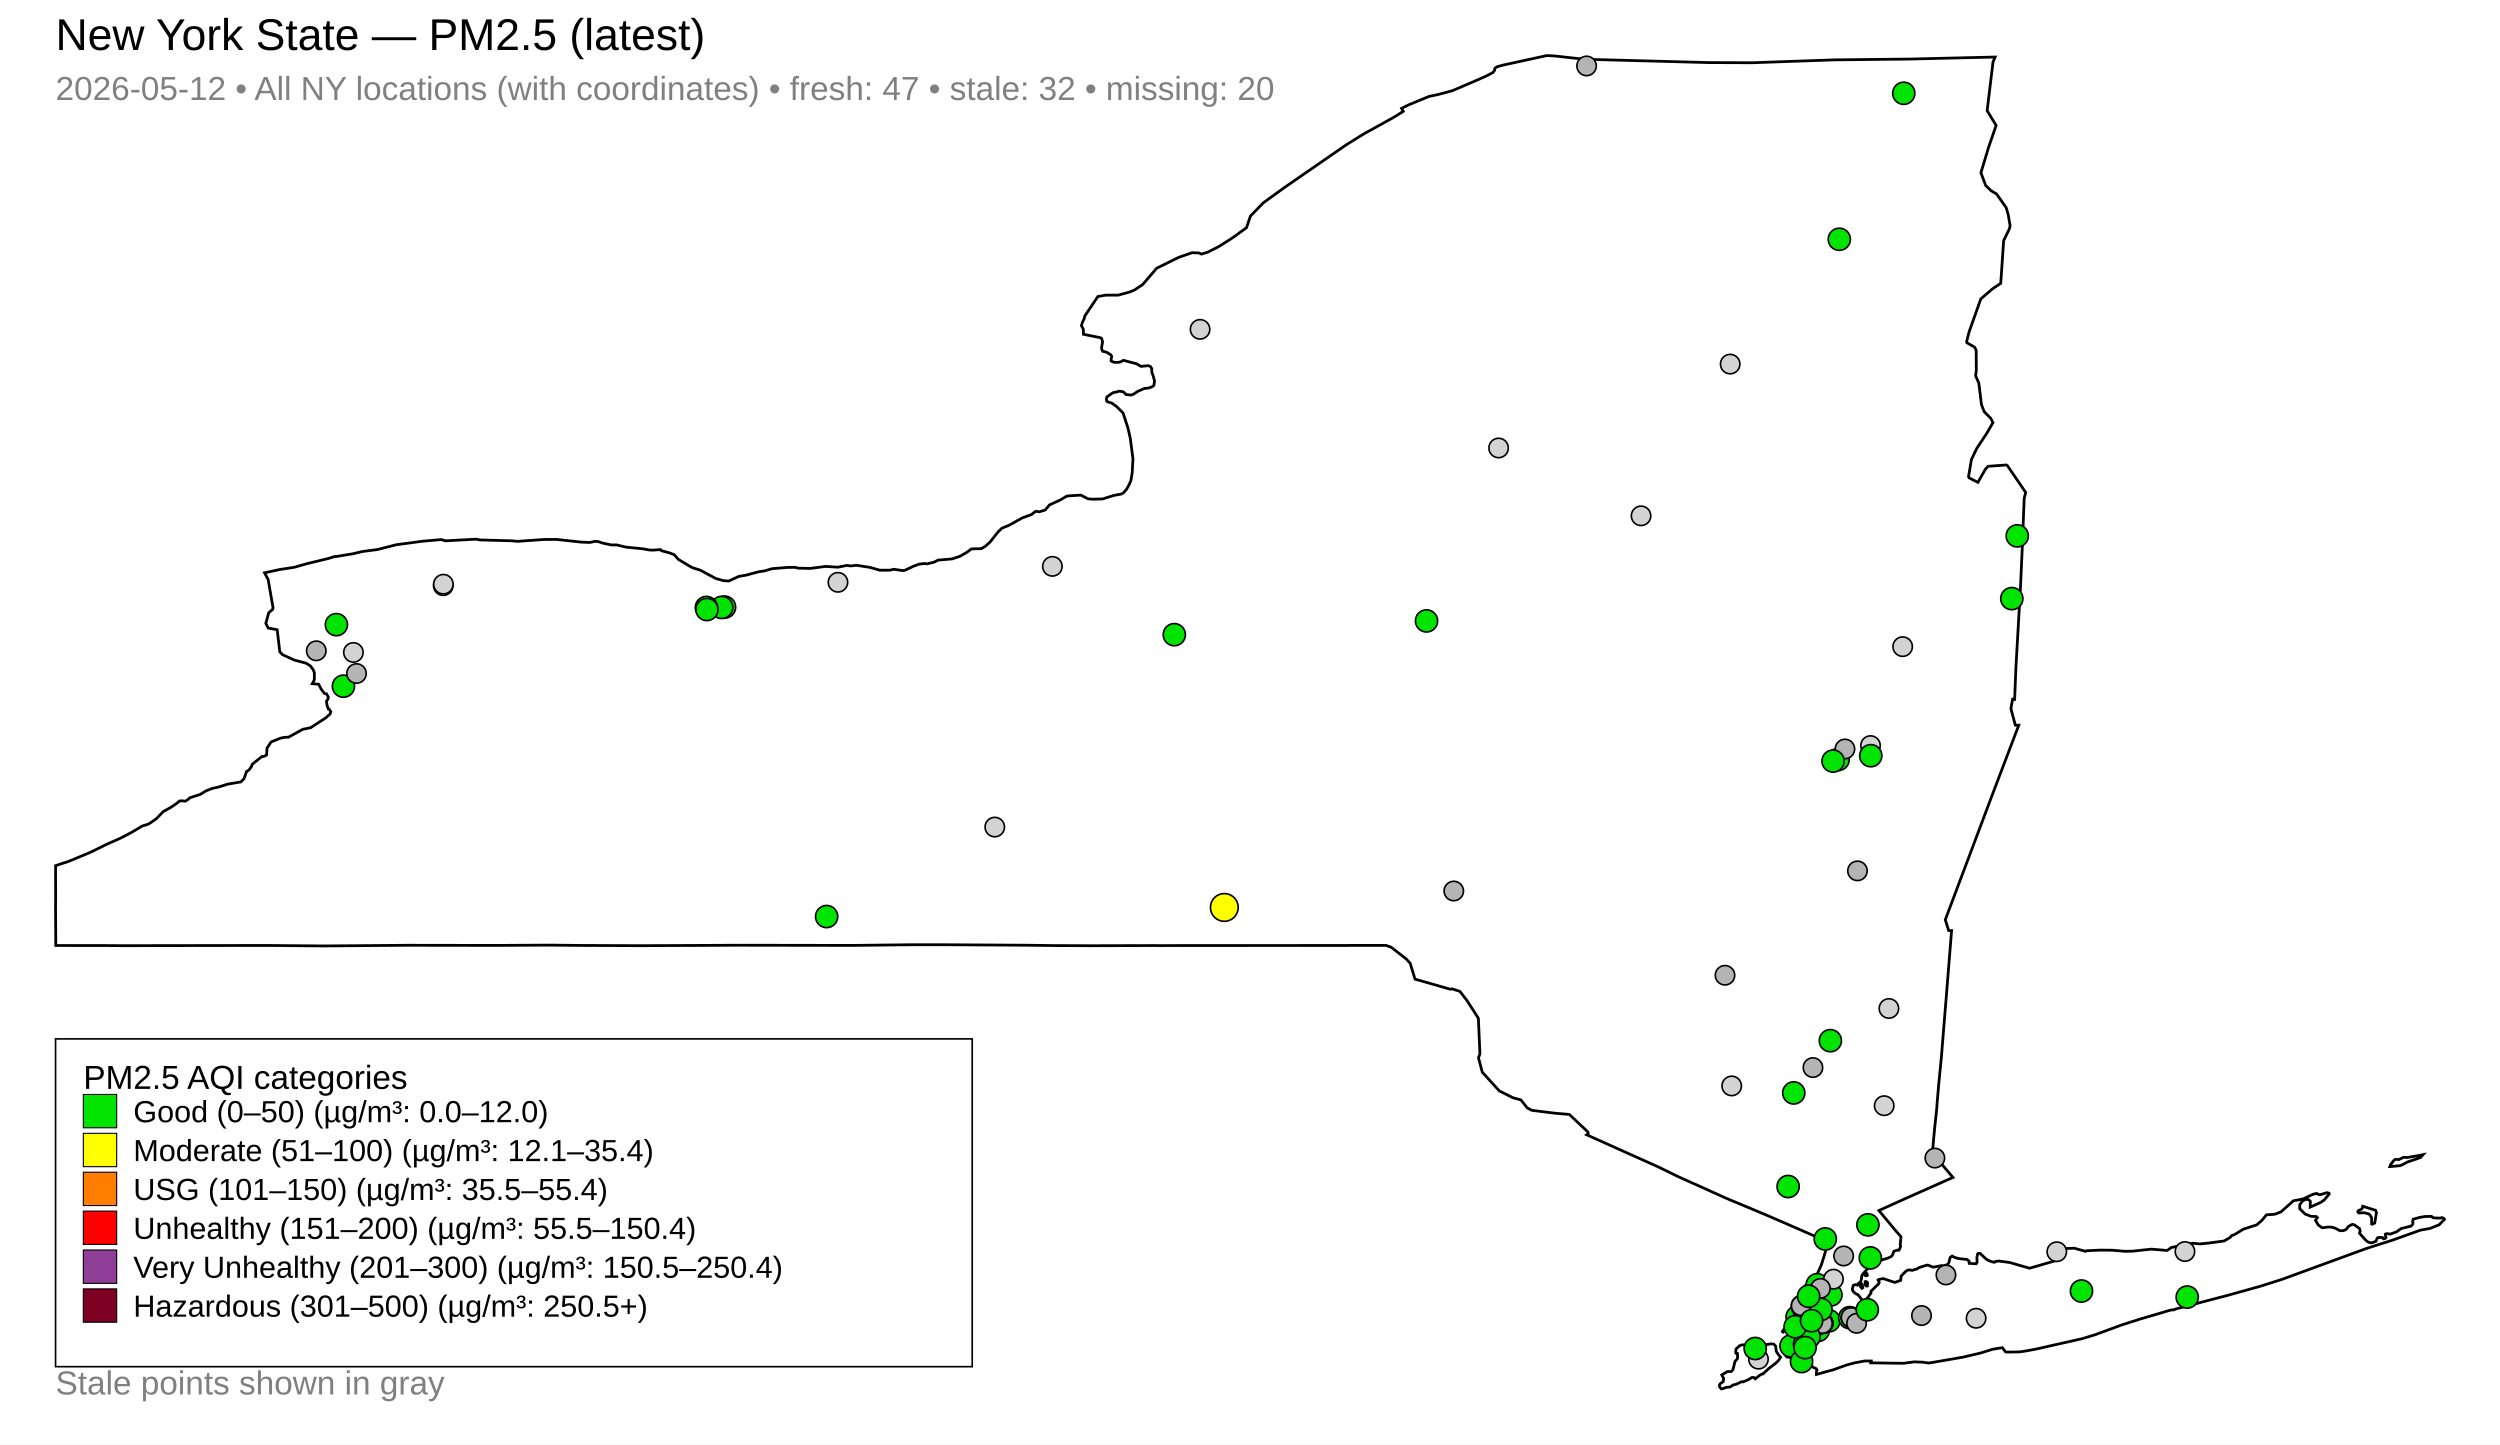
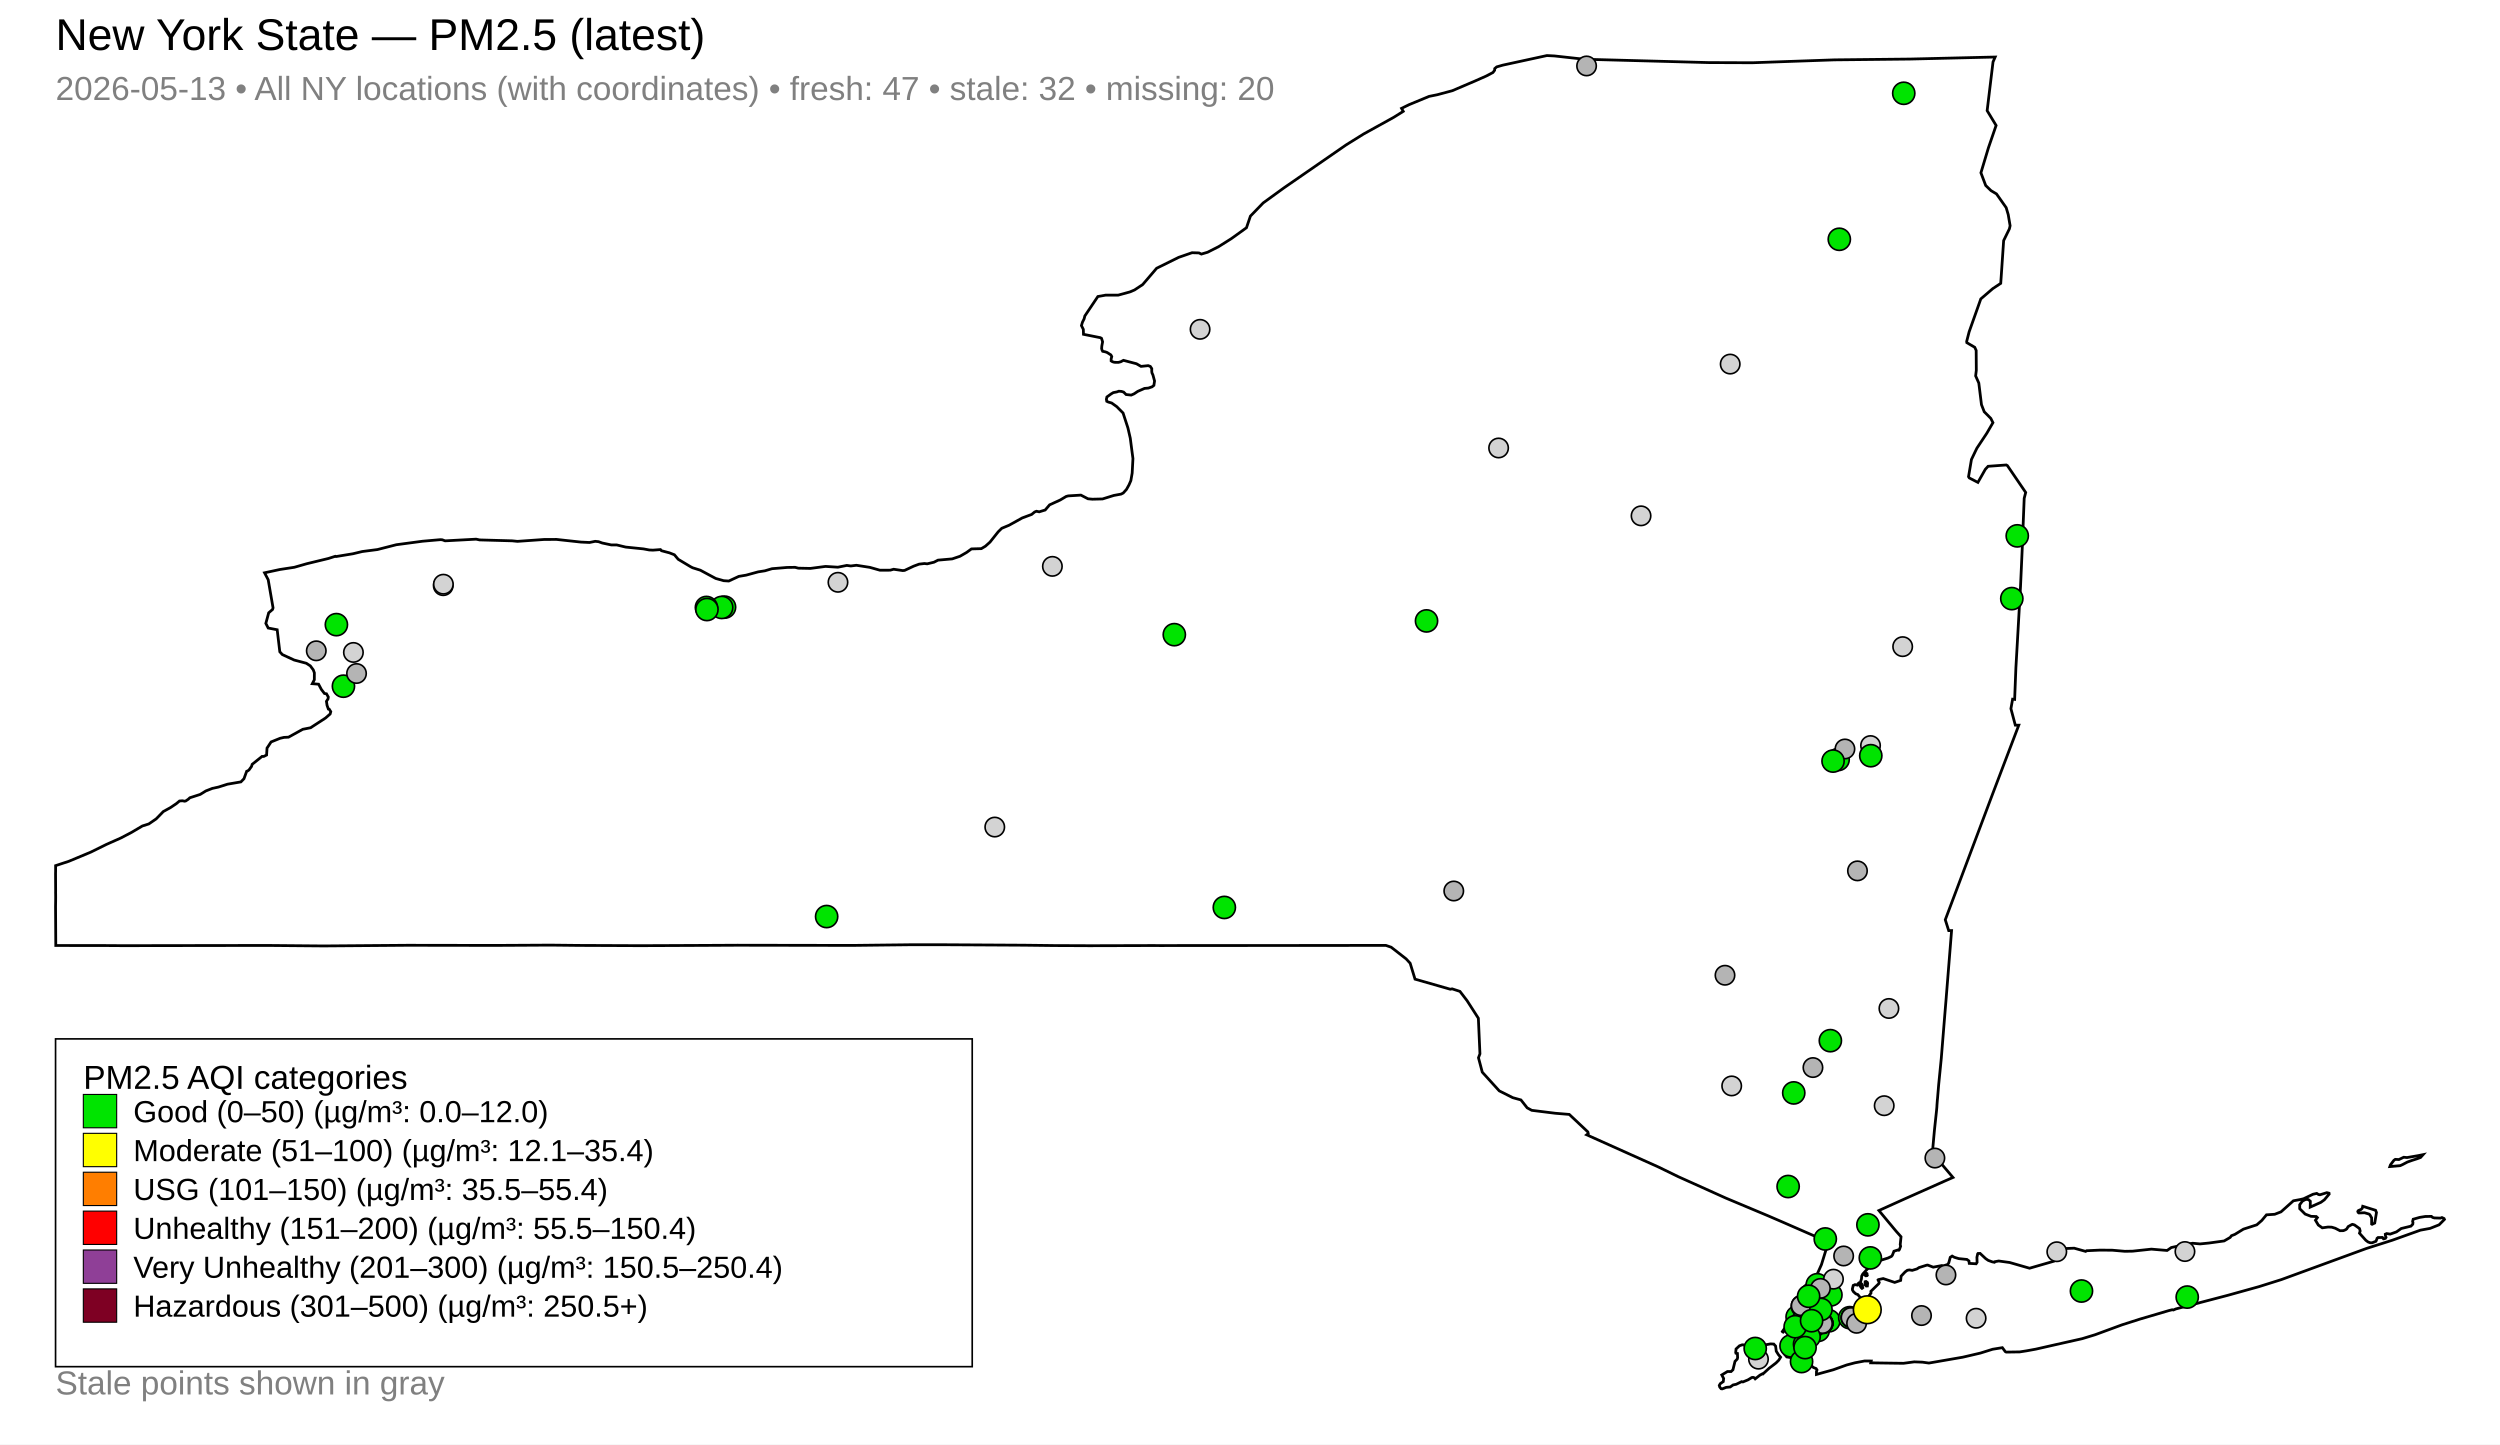
<svg xmlns="http://www.w3.org/2000/svg" width="900" height="520">
  <rect x="0" y="0" width="900" height="520" fill="white" />
  <text x="20" y="18" font-family="Arial, sans-serif" font-size="16">New York State — PM2.5 (latest)</text>
-   <text x="20" y="36" font-family="Arial, sans-serif" font-size="12" fill="gray">2026-05-12 • All NY locations (with coordinates) • fresh: 47 • stale: 32 • missing: 20</text>
+   <text x="20" y="36" font-family="Arial, sans-serif" font-size="12" fill="gray">2026-05-13 • All NY locations (with coordinates) • fresh: 47 • stale: 32 • missing: 20</text>
  <path d="M671.45,461.41 L671.76,461.32 L672.22,461.64 L672.35,461.97 L672.25,462.95 L671.86,462.98 L671.49,462.62 L671.42,461.90 L671.45,461.41 Z" fill="none" stroke="black" stroke-width="1" />
  <path d="M642.36,478.33 L642.45,478.27 L642.52,478.30 L642.67,478.45 L642.08,479.44 L641.97,479.57 L641.76,479.50 L641.65,479.36 L641.70,479.29 L642.36,478.33 Z" fill="none" stroke="black" stroke-width="1" />
  <path d="M631.09,495.85 L630.63,495.92 L629.30,496.74 L627.44,497.50 L626.99,497.39 L625.05,498.34 L623.91,498.58 L622.89,499.31 L621.43,499.45 L619.97,500.00 L619.59,499.94 L619.11,499.34 L618.94,498.75 L619.31,498.11 L620.38,497.37 L620.51,496.26 L619.84,494.98 L621.89,493.74 L623.20,493.75 L623.86,493.12 L624.60,490.10 L625.39,489.28 L625.54,488.77 L625.47,487.25 L624.94,487.17 L624.85,486.89 L624.98,485.63 L626.20,484.49 L627.20,484.13 L627.86,484.18 L628.29,484.48 L630.16,484.84 L633.73,484.48 L637.39,483.80 L638.55,483.86 L639.22,484.59 L639.45,486.43 L640.24,487.69 L641.02,488.58 L640.36,489.66 L639.38,490.65 L636.92,492.53 L634.68,494.60 L634.55,494.53 L633.57,495.05 L631.87,496.39 L631.55,496.00 L631.09,495.85 Z" fill="none" stroke="black" stroke-width="1" />
  <path d="M849.98,435.40 L850.40,435.00 L850.58,434.26 L855.20,435.70 L855.53,436.51 L854.90,440.30 L853.95,440.75 L853.79,440.66 L853.79,438.43 L853.14,437.30 L852.79,437.05 L851.24,436.59 L849.21,436.67 L848.92,436.46 L848.81,436.10 L849.05,435.78 L849.98,435.40 Z" fill="none" stroke="black" stroke-width="1" />
  <path d="M870.50,416.04 L872.32,415.67 L871.40,416.69 L870.20,417.14 L868.43,417.71 L866.65,418.34 L864.93,419.25 L864.09,419.63 L860.35,419.96 L860.56,419.36 L861.16,418.55 L861.81,417.71 L862.30,417.37 L863.61,417.44 L865.33,416.61 L866.53,416.72 L869.49,416.21 L870.50,416.04 Z" fill="none" stroke="black" stroke-width="1" />
  <path d="M672.13,458.56 L672.14,458.66 L672.14,458.72 L672.14,458.86 L672.23,459.11 L672.15,459.22 L671.72,459.30 L671.25,459.00 L671.26,458.78 L671.52,458.74 L671.57,458.43 L671.76,458.34 L672.01,458.42 L672.12,458.50 L672.13,458.56 Z" fill="none" stroke="black" stroke-width="1" />
  <path d="M711.67,111.62 L708.89,119.45 L708.00,122.91 L708.06,123.36 L710.90,125.02 L711.42,126.16 L711.47,133.32 L711.23,135.33 L712.37,137.90 L713.33,145.68 L714.32,148.22 L714.32,148.23 L716.69,150.62 L717.46,152.16 L716.34,154.09 L715.25,155.97 L711.69,161.33 L711.12,162.50 L709.72,165.42 L708.67,171.61 L708.95,172.06 L712.04,173.67 L714.72,168.95 L715.71,167.87 L722.27,167.39 L722.67,167.63 L728.86,176.71 L729.25,177.28 L728.71,179.40 L728.10,194.68 L728.09,194.76 L728.08,195.48 L728.05,196.41 L727.86,200.66 L727.39,211.06 L726.27,230.83 L725.74,240.07 L725.73,240.19 L725.72,240.42 L725.27,251.78 L724.54,251.70 L723.93,255.12 L725.51,261.06 L726.76,261.07 L722.18,273.10 L717.23,286.12 L710.91,302.93 L700.30,331.12 L701.53,335.01 L702.57,335.01 L700.65,358.95 L700.65,359.00 L700.08,365.91 L699.29,375.69 L698.86,381.02 L697.92,390.50 L697.50,395.54 L697.49,395.62 L697.48,395.72 L697.46,395.84 L697.46,395.89 L697.45,395.95 L697.30,397.94 L697.29,398.09 L697.29,398.14 L697.28,398.37 L697.27,398.55 L697.17,399.64 L697.11,400.19 L697.09,400.40 L696.44,406.47 L696.33,407.58 L695.65,415.11 L703.07,423.89 L700.16,425.16 L699.60,425.41 L688.75,430.24 L686.82,431.10 L686.00,431.46 L676.41,435.79 L680.06,440.19 L680.83,441.10 L681.61,442.05 L682.65,443.29 L684.29,445.13 L684.37,445.24 L684.08,448.06 L684.22,448.65 L683.79,449.84 L683.56,450.08 L683.30,449.97 L681.82,450.44 L681.25,451.90 L680.91,452.31 L679.66,452.90 L677.07,453.70 L675.98,454.45 L673.26,455.77 L670.59,458.65 L670.35,459.12 L670.21,459.39 L670.13,460.39 L669.78,461.51 L669.86,461.98 L670.22,462.23 L670.50,462.70 L670.50,462.99 L670.49,463.23 L670.60,463.60 L670.45,463.73 L670.31,463.82 L670.15,463.69 L669.84,463.26 L669.53,462.78 L669.70,462.27 L669.40,461.80 L669.23,461.82 L668.86,462.18 L668.61,462.63 L667.80,462.47 L667.16,462.76 L666.86,464.00 L666.90,464.43 L667.26,465.03 L668.07,465.76 L668.85,466.07 L670.08,467.63 L670.58,468.27 L671.16,468.23 L671.99,467.65 L672.01,467.64 L673.56,465.50 L673.52,464.88 L676.36,462.11 L676.53,461.69 L676.10,460.78 L676.22,460.66 L677.95,460.28 L682.09,461.67 L682.62,461.49 L684.24,460.94 L684.40,459.42 L685.84,457.89 L686.64,457.30 L687.38,457.17 L688.40,457.33 L690.11,456.81 L690.84,456.33 L693.58,455.47 L693.99,455.43 L695.96,456.18 L699.09,455.59 L699.56,455.74 L701.20,455.18 L701.51,454.68 L701.56,454.61 L702.09,452.64 L702.78,452.18 L702.84,452.21 L703.35,452.51 L703.54,452.61 L703.97,452.75 L705.14,453.10 L705.48,453.14 L705.92,453.18 L707.17,453.31 L707.99,453.39 L708.08,453.40 L708.82,453.94 L708.84,454.11 L708.93,454.82 L711.41,454.96 L711.75,454.44 L711.69,452.62 L711.97,451.37 L712.09,451.24 L712.84,451.23 L714.85,453.11 L715.77,453.74 L717.21,454.27 L717.99,454.42 L718.14,454.21 L719.54,453.96 L723.48,454.50 L723.48,454.50 L730.64,456.56 L739.37,454.04 L739.67,453.38 L739.84,451.18 L740.27,450.08 L743.57,449.47 L746.71,449.35 L750.83,450.50 L751.18,450.26 L756.02,450.04 L760.46,450.08 L764.95,450.47 L767.74,450.42 L774.50,449.69 L780.15,450.17 L781.68,449.11 L786.64,448.02 L789.37,447.57 L792.02,447.81 L795.24,447.49 L800.69,446.74 L802.85,445.48 L803.34,444.85 L804.55,444.38 L807.63,442.49 L812.44,440.94 L814.24,439.37 L815.93,437.34 L818.90,437.14 L821.17,436.26 L825.62,432.29 L828.10,431.83 L829.29,431.55 L832.69,429.93 L834.03,429.63 L834.66,430.02 L835.20,430.12 L837.67,429.36 L838.45,429.55 L838.50,429.87 L836.78,431.92 L835.52,432.84 L831.68,434.56 L831.72,432.46 L831.03,431.85 L830.34,431.77 L829.75,431.92 L828.83,432.45 L827.89,433.71 L827.90,435.13 L829.85,437.07 L831.97,437.88 L833.86,437.95 L834.26,438.34 L833.56,439.28 L834.59,441.01 L836.02,442.02 L838.12,441.73 L839.41,441.78 L840.70,442.17 L842.40,443.06 L843.63,443.03 L844.42,442.70 L844.83,442.40 L845.34,441.58 L846.64,440.84 L846.91,440.77 L847.62,440.98 L849.42,442.27 L849.66,443.16 L849.41,443.95 L851.70,446.51 L852.50,447.11 L853.25,447.39 L853.98,447.40 L855.33,446.86 L855.66,446.12 L855.74,445.80 L856.07,445.52 L857.67,445.48 L858.06,445.98 L858.15,445.97 L858.36,445.93 L858.75,445.80 L858.97,445.46 L858.75,444.81 L858.71,444.31 L859.20,444.09 L860.47,444.28 L862.73,443.48 L864.44,442.27 L867.94,441.41 L868.59,440.72 L868.67,440.13 L868.54,439.69 L868.75,438.92 L871.08,438.26 L873.13,437.93 L875.32,437.90 L875.73,438.27 L876.37,438.45 L878.55,438.52 L879.10,438.32 L879.86,438.67 L880.00,438.99 L878.08,440.93 L874.83,442.22 L871.35,442.86 L861.17,446.50 L851.91,449.45 L821.30,460.65 L813.23,463.19 L801.98,466.32 L783.30,471.22 L782.44,471.59 L781.99,471.51 L780.80,471.81 L770.46,474.85 L763.93,476.94 L754.22,480.51 L749.60,481.92 L739.78,484.13 L732.91,485.69 L729.57,486.30 L727.07,486.69 L726.81,486.69 L722.25,486.76 L721.89,486.57 L720.85,485.16 L717.35,485.73 L712.94,487.11 L709.48,487.92 L706.59,488.59 L694.41,490.70 L692.08,490.38 L689.13,490.27 L685.24,490.79 L679.31,490.71 L673.48,490.62 L673.53,490.41 L673.63,489.97 L671.28,489.95 L668.40,490.49 L667.81,490.60 L664.81,491.39 L659.97,493.12 L653.92,494.79 L653.93,493.72 L654.12,493.19 L653.80,492.69 L653.48,492.56 L652.83,492.29 L652.23,491.79 L651.22,491.87 L647.74,492.11 L646.58,492.09 L645.82,491.85 L645.49,491.67 L645.39,491.28 L646.01,490.71 L646.11,490.58 L646.63,489.96 L646.44,489.42 L645.61,488.88 L643.23,488.50 L642.49,487.59 L642.19,486.33 L642.63,485.03 L642.90,484.64 L643.31,484.03 L644.81,482.70 L644.57,480.60 L644.31,480.34 L644.19,480.22 L644.10,479.73 L644.44,479.04 L644.79,478.83 L644.97,478.16 L644.68,477.60 L644.13,477.34 L645.30,472.33 L645.80,471.59 L646.70,470.22 L647.56,468.92 L648.23,467.90 L652.43,461.52 L653.54,459.79 L654.04,459.01 L654.05,459.01 L654.69,457.56 L655.54,455.67 L655.73,455.24 L658.33,446.78 L657.39,446.77 L656.39,446.35 L642.34,440.21 L642.34,440.21 L636.74,437.79 L636.27,437.59 L623.59,432.27 L621.30,431.31 L607.02,424.88 L604.15,423.59 L597.03,420.12 L571.21,408.53 L571.77,408.09 L571.62,407.48 L564.94,401.19 L564.57,401.16 L559.87,400.77 L551.43,399.72 L549.78,398.82 L547.54,395.98 L544.57,395.15 L539.74,392.72 L533.62,385.98 L532.58,382.03 L532.25,380.80 L532.78,379.37 L532.21,366.57 L528.15,360.25 L525.58,356.90 L522.77,355.99 L522.09,356.12 L509.41,352.49 L507.66,346.77 L506.19,345.18 L500.83,341.00 L498.91,340.34 L491.03,340.35 L490.57,340.35 L486.12,340.35 L485.47,340.36 L485.40,340.37 L431.39,340.39 L431.08,340.39 L417.73,340.41 L415.79,340.40 L414.97,340.40 L413.41,340.40 L391.85,340.46 L391.18,340.45 L378.97,340.40 L378.49,340.39 L368.59,340.27 L368.53,340.27 L340.49,340.11 L338.40,340.10 L329.08,340.10 L328.96,340.11 L328.40,340.11 L327.31,340.11 L326.71,340.12 L324.20,340.15 L324.19,340.15 L319.64,340.20 L319.63,340.20 L306.90,340.35 L265.50,340.28 L254.11,340.34 L238.89,340.41 L230.96,340.44 L229.96,340.44 L208.32,340.35 L208.29,340.35 L198.12,340.24 L189.21,340.29 L178.17,340.35 L146.78,340.30 L116.53,340.54 L111.73,340.50 L97.20,340.37 L96.24,340.36 L44.33,340.44 L42.93,340.43 L36.46,340.39 L34.89,340.38 L34.89,340.39 L20.08,340.38 L20.00,326.35 L20.03,324.28 L20.04,323.01 L20.03,321.88 L20.02,321.20 L20.03,320.78 L20.00,314.47 L20.02,313.59 L20.02,311.63 L24.82,310.05 L32.70,306.76 L38.29,304.00 L43.48,301.69 L47.32,299.68 L51.26,297.35 L53.57,296.62 L56.23,294.79 L58.80,292.15 L61.36,290.74 L63.51,289.29 L64.62,288.36 L65.67,288.28 L66.45,288.43 L66.85,288.35 L67.76,287.74 L68.34,287.20 L72.08,285.99 L74.12,284.73 L76.48,283.81 L78.63,283.35 L81.89,282.31 L86.73,281.48 L87.83,280.34 L88.03,279.78 L88.81,277.65 L89.17,277.53 L89.64,277.18 L90.54,275.93 L90.79,275.15 L94.34,272.31 L94.94,272.32 L95.97,271.81 L96.13,269.31 L97.59,267.10 L100.85,265.78 L102.24,265.46 L103.87,265.38 L108.98,262.55 L111.81,261.99 L117.20,258.48 L118.85,257.03 L119.08,256.20 L118.52,255.30 L118.21,255.25 L117.74,253.94 L117.52,252.48 L118.09,251.60 L118.19,250.93 L117.53,249.76 L116.81,249.66 L115.68,248.18 L114.69,246.31 L112.43,246.13 L113.16,244.71 L113.17,242.22 L112.79,241.17 L111.73,239.73 L111.48,239.56 L110.26,238.77 L105.89,237.61 L101.65,235.65 L100.73,234.64 L99.82,226.98 L99.79,226.71 L96.55,226.09 L95.70,224.42 L96.73,220.61 L98.11,219.42 L98.30,218.83 L96.55,208.71 L95.24,206.21 L100.75,205.02 L105.97,204.22 L110.44,202.94 L118.20,201.06 L120.72,200.26 L120.96,200.36 L127.08,199.35 L130.41,198.55 L135.88,197.84 L142.68,196.10 L152.14,194.84 L158.51,194.28 L159.20,194.32 L160.22,194.70 L161.05,194.66 L171.41,194.10 L172.66,194.37 L184.42,194.70 L186.27,194.89 L195.89,194.21 L200.32,194.19 L209.12,195.15 L212.16,195.29 L212.25,195.29 L214.25,194.88 L215.47,195.00 L216.80,195.48 L220.09,196.18 L222.04,196.18 L225.25,196.95 L231.64,197.60 L233.73,197.99 L235.06,198.05 L237.77,197.85 L238.13,198.26 L240.99,199.02 L242.78,199.72 L244.16,201.35 L248.63,204.03 L249.35,204.40 L252.12,205.27 L254.96,206.80 L257.67,208.25 L260.52,209.05 L262.36,209.17 L265.97,207.50 L268.62,207.05 L272.95,205.87 L275.37,205.49 L277.93,204.73 L278.54,204.68 L279.56,204.60 L283.36,204.28 L286.24,204.24 L287.40,204.54 L291.73,204.63 L297.18,203.91 L301.64,204.19 L304.86,203.55 L306.28,203.75 L308.30,203.50 L313.14,204.25 L316.78,205.28 L320.50,205.26 L321.72,204.93 L324.99,205.41 L325.67,205.34 L328.91,203.82 L330.88,203.09 L332.77,202.87 L333.80,202.98 L336.24,202.39 L337.69,201.65 L342.80,201.20 L345.59,200.26 L347.98,198.88 L349.72,197.61 L350.65,197.58 L353.28,197.51 L354.75,196.63 L356.40,195.16 L359.33,191.47 L360.63,190.19 L362.11,189.57 L363.20,189.12 L368.02,186.45 L371.39,185.20 L372.46,184.32 L373.13,184.05 L374.11,184.26 L376.27,183.60 L377.85,181.75 L381.66,180.01 L383.82,178.72 L384.57,178.52 L389.12,178.24 L391.66,179.56 L393.25,179.71 L396.92,179.62 L400.98,178.36 L403.59,177.88 L404.37,177.48 L405.53,176.19 L406.42,174.60 L407.11,173.02 L407.58,170.32 L407.86,165.08 L407.43,161.84 L406.90,157.75 L406.05,154.06 L404.30,148.68 L402.03,146.39 L400.20,145.08 L399.02,144.75 L398.43,144.46 L398.30,143.71 L398.49,142.90 L399.19,142.40 L399.96,141.84 L400.79,141.34 L402.07,141.09 L402.77,140.84 L403.73,140.91 L404.50,141.15 L405.39,142.03 L407.24,142.23 L408.27,141.78 L409.60,140.89 L412.03,139.83 L413.42,139.71 L414.75,139.25 L415.40,138.73 L415.64,137.15 L415.05,134.99 L414.70,134.22 L414.63,133.66 L414.63,132.69 L414.11,131.91 L413.35,131.63 L410.77,131.90 L409.13,130.95 L404.44,129.72 L403.48,130.23 L402.65,130.45 L401.80,130.45 L401.14,130.42 L400.49,130.22 L400.01,129.92 L400.01,129.23 L400.23,128.35 L399.91,127.76 L398.58,126.91 L397.93,126.67 L396.96,126.47 L396.72,126.00 L396.59,125.47 L396.65,124.60 L396.94,123.06 L396.55,121.81 L396.15,121.57 L390.05,120.35 L390.00,118.58 L389.32,117.22 L389.67,116.02 L390.28,114.79 L390.55,113.73 L395.23,106.75 L398.07,106.24 L402.54,106.25 L406.75,105.10 L408.43,104.39 L411.37,102.44 L416.39,96.57 L424.32,92.65 L429.13,90.98 L431.61,91.05 L432.49,91.47 L434.73,90.81 L438.71,88.79 L443.22,85.95 L444.47,85.06 L448.73,81.98 L450.15,77.80 L454.75,73.05 L462.25,67.61 L484.59,52.17 L490.91,48.23 L501.72,42.25 L505.17,40.09 L504.56,39.01 L507.22,37.70 L514.47,34.70 L517.43,34.10 L522.81,32.66 L530.97,29.18 L535.07,27.36 L537.46,26.10 L538.06,25.30 L538.10,24.70 L538.81,24.08 L541.02,23.45 L556.89,20.00 L559.60,20.14 L567.94,21.06 L570.44,21.33 L615.11,22.53 L630.83,22.59 L643.82,22.13 L660.44,21.55 L687.64,21.26 L718.26,20.53 L717.49,22.29 L716.48,30.64 L715.37,39.83 L718.60,45.16 L715.84,53.19 L713.13,62.21 L714.85,66.77 L716.21,68.09 L716.77,68.63 L718.74,69.81 L718.74,69.81 L722.22,74.75 L722.96,77.26 L723.64,81.27 L723.38,82.39 L721.31,86.62 L720.42,99.76 L720.26,102.01 L717.42,103.89 L713.09,107.61 L711.67,111.62 Z" fill="none" stroke="black" stroke-width="1" />
  <circle cx="623.41" cy="390.93" r="3.50" fill="lightgray" stroke="black" stroke-width="0.6" />
  <circle cx="113.86" cy="234.29" r="3.50" fill="rgb(180,180,180)" stroke="black" stroke-width="0.6" />
  <circle cx="643.73" cy="427.15" r="4.00" fill="#00E400" stroke="black" stroke-width="0.6" />
  <circle cx="652.45" cy="465.63" r="4.00" fill="#00E400" stroke="black" stroke-width="0.6" />
  <circle cx="645.75" cy="393.45" r="4.00" fill="#00E400" stroke="black" stroke-width="0.6" />
  <circle cx="633.05" cy="489.30" r="3.50" fill="lightgray" stroke="black" stroke-width="0.6" />
  <circle cx="539.50" cy="161.27" r="3.50" fill="lightgray" stroke="black" stroke-width="0.6" />
  <circle cx="711.40" cy="474.57" r="3.50" fill="lightgray" stroke="black" stroke-width="0.6" />
  <circle cx="159.56" cy="210.84" r="3.50" fill="lightgray" stroke="black" stroke-width="0.6" />
  <circle cx="590.78" cy="185.70" r="3.50" fill="lightgray" stroke="black" stroke-width="0.6" />
  <circle cx="622.87" cy="131.07" r="3.50" fill="lightgray" stroke="black" stroke-width="0.6" />
  <circle cx="358.12" cy="297.74" r="3.50" fill="lightgray" stroke="black" stroke-width="0.6" />
  <circle cx="513.55" cy="223.53" r="4.00" fill="#00E400" stroke="black" stroke-width="0.6" />
  <circle cx="432.03" cy="118.56" r="3.50" fill="lightgray" stroke="black" stroke-width="0.6" />
  <circle cx="260.84" cy="218.57" r="4.00" fill="#00E400" stroke="black" stroke-width="0.6" />
  <circle cx="654.21" cy="462.50" r="4.00" fill="#00E400" stroke="black" stroke-width="0.6" />
  <circle cx="657.44" cy="466.02" r="4.00" fill="#00E400" stroke="black" stroke-width="0.6" />
  <circle cx="658.41" cy="475.49" r="4.00" fill="#00E400" stroke="black" stroke-width="0.6" />
  <circle cx="673.39" cy="268.40" r="3.50" fill="lightgray" stroke="black" stroke-width="0.6" />
  <circle cx="301.67" cy="209.63" r="3.50" fill="lightgray" stroke="black" stroke-width="0.6" />
  <circle cx="665.90" cy="474.36" r="4.00" fill="#00E400" stroke="black" stroke-width="0.6" />
  <circle cx="662.15" cy="86.14" r="4.00" fill="#00E400" stroke="black" stroke-width="0.6" />
  <circle cx="672.45" cy="440.94" r="4.00" fill="#00E400" stroke="black" stroke-width="0.6" />
  <circle cx="684.96" cy="232.79" r="3.50" fill="lightgray" stroke="black" stroke-width="0.6" />
  <circle cx="678.31" cy="398.05" r="3.50" fill="lightgray" stroke="black" stroke-width="0.6" />
  <circle cx="648.49" cy="475.16" r="3.50" fill="rgb(180,180,180)" stroke="black" stroke-width="0.6" />
  <circle cx="422.75" cy="228.48" r="4.00" fill="#00E400" stroke="black" stroke-width="0.6" />
  <circle cx="297.59" cy="329.96" r="4.00" fill="#00E400" stroke="black" stroke-width="0.6" />
  <circle cx="749.33" cy="464.77" r="4.00" fill="#00E400" stroke="black" stroke-width="0.6" />
  <circle cx="644.77" cy="484.52" r="4.00" fill="#00E400" stroke="black" stroke-width="0.6" />
  <circle cx="127.23" cy="234.88" r="3.50" fill="lightgray" stroke="black" stroke-width="0.6" />
  <circle cx="673.48" cy="272.05" r="4.00" fill="#00E400" stroke="black" stroke-width="0.6" />
  <circle cx="123.64" cy="247.03" r="4.00" fill="#00E400" stroke="black" stroke-width="0.6" />
  <circle cx="159.62" cy="210.31" r="3.50" fill="lightgray" stroke="black" stroke-width="0.6" />
  <circle cx="691.74" cy="473.60" r="3.50" fill="rgb(180,180,180)" stroke="black" stroke-width="0.6" />
  <circle cx="647.35" cy="476.84" r="3.50" fill="rgb(180,180,180)" stroke="black" stroke-width="0.6" />
  <circle cx="654.57" cy="478.94" r="4.00" fill="#00E400" stroke="black" stroke-width="0.6" />
  <circle cx="659.13" cy="466.16" r="4.00" fill="#00E400" stroke="black" stroke-width="0.6" />
  <circle cx="660.05" cy="460.50" r="3.50" fill="lightgray" stroke="black" stroke-width="0.6" />
  <circle cx="680.01" cy="363.05" r="3.50" fill="lightgray" stroke="black" stroke-width="0.6" />
  <circle cx="786.58" cy="450.55" r="3.50" fill="lightgray" stroke="black" stroke-width="0.6" />
  <circle cx="571.17" cy="23.74" r="3.50" fill="rgb(180,180,180)" stroke="black" stroke-width="0.6" />
  <circle cx="740.45" cy="450.63" r="3.50" fill="lightgray" stroke="black" stroke-width="0.6" />
  <circle cx="128.35" cy="242.46" r="3.50" fill="rgb(180,180,180)" stroke="black" stroke-width="0.6" />
  <circle cx="378.86" cy="203.89" r="3.50" fill="lightgray" stroke="black" stroke-width="0.6" />
  <circle cx="666.63" cy="474.18" r="3.50" fill="rgb(180,180,180)" stroke="black" stroke-width="0.6" />
  <circle cx="259.81" cy="218.68" r="4.00" fill="#00E400" stroke="black" stroke-width="0.6" />
  <circle cx="655.35" cy="463.83" r="3.50" fill="rgb(180,180,180)" stroke="black" stroke-width="0.6" />
  <circle cx="631.88" cy="485.46" r="4.00" fill="#00E400" stroke="black" stroke-width="0.6" />
  <circle cx="673.32" cy="452.85" r="4.00" fill="#00E400" stroke="black" stroke-width="0.6" />
  <circle cx="651.55" cy="480.96" r="3.50" fill="rgb(180,180,180)" stroke="black" stroke-width="0.6" />
  <circle cx="523.36" cy="320.76" r="3.50" fill="rgb(180,180,180)" stroke="black" stroke-width="0.6" />
  <circle cx="672.22" cy="471.51" r="3.50" fill="rgb(180,180,180)" stroke="black" stroke-width="0.6" />
  <circle cx="666.37" cy="474.31" r="3.50" fill="rgb(180,180,180)" stroke="black" stroke-width="0.6" />
  <circle cx="672.22" cy="471.51" r="3.50" fill="rgb(180,180,180)" stroke="black" stroke-width="0.6" />
  <circle cx="685.35" cy="33.58" r="4.00" fill="#00E400" stroke="black" stroke-width="0.6" />
  <circle cx="254.31" cy="218.69" r="4.00" fill="#00E400" stroke="black" stroke-width="0.6" />
  <circle cx="666.34" cy="474.37" r="3.50" fill="rgb(180,180,180)" stroke="black" stroke-width="0.6" />
  <circle cx="666.37" cy="474.31" r="3.50" fill="rgb(180,180,180)" stroke="black" stroke-width="0.6" />
  <circle cx="646.96" cy="474.10" r="4.00" fill="#00E400" stroke="black" stroke-width="0.6" />
  <circle cx="652.66" cy="384.32" r="3.50" fill="rgb(180,180,180)" stroke="black" stroke-width="0.6" />
  <circle cx="657.10" cy="446.03" r="4.00" fill="#00E400" stroke="black" stroke-width="0.6" />
  <circle cx="652.89" cy="477.50" r="4.00" fill="#00E400" stroke="black" stroke-width="0.6" />
  <circle cx="121.10" cy="224.87" r="4.00" fill="#00E400" stroke="black" stroke-width="0.6" />
  <circle cx="648.56" cy="490.16" r="4.00" fill="#00E400" stroke="black" stroke-width="0.6" />
  <circle cx="656.29" cy="476.41" r="3.50" fill="rgb(180,180,180)" stroke="black" stroke-width="0.6" />
  <circle cx="656.29" cy="476.43" r="3.50" fill="rgb(180,180,180)" stroke="black" stroke-width="0.6" />
  <circle cx="656.31" cy="476.41" r="3.50" fill="rgb(180,180,180)" stroke="black" stroke-width="0.6" />
  <circle cx="656.37" cy="476.36" r="3.50" fill="rgb(180,180,180)" stroke="black" stroke-width="0.6" />
  <circle cx="656.16" cy="476.60" r="3.50" fill="rgb(180,180,180)" stroke="black" stroke-width="0.6" />
  <circle cx="656.27" cy="476.40" r="3.50" fill="rgb(180,180,180)" stroke="black" stroke-width="0.6" />
  <circle cx="656.09" cy="476.47" r="3.50" fill="rgb(180,180,180)" stroke="black" stroke-width="0.6" />
  <circle cx="668.37" cy="476.39" r="3.50" fill="rgb(180,180,180)" stroke="black" stroke-width="0.6" />
-   <circle cx="440.76" cy="326.68" r="5.00" fill="#FFFF00" stroke="black" stroke-width="0.6" />
+   <circle cx="440.76" cy="326.68" r="4.00" fill="#00E400" stroke="black" stroke-width="0.6" />
  <circle cx="648.83" cy="470.23" r="4.00" fill="#00E400" stroke="black" stroke-width="0.6" />
-   <circle cx="672.22" cy="471.51" r="4.00" fill="#00E400" stroke="black" stroke-width="0.6" />
+   <circle cx="672.22" cy="471.51" r="5.00" fill="#FFFF00" stroke="black" stroke-width="0.6" />
  <circle cx="724.25" cy="215.50" r="4.00" fill="#00E400" stroke="black" stroke-width="0.6" />
  <circle cx="668.69" cy="313.51" r="3.50" fill="rgb(180,180,180)" stroke="black" stroke-width="0.6" />
  <circle cx="648.60" cy="476.10" r="4.00" fill="#00E400" stroke="black" stroke-width="0.6" />
  <circle cx="661.73" cy="273.43" r="4.00" fill="#00E400" stroke="black" stroke-width="0.6" />
  <circle cx="649.63" cy="483.92" r="4.00" fill="#00E400" stroke="black" stroke-width="0.6" />
  <circle cx="658.93" cy="374.64" r="4.00" fill="#00E400" stroke="black" stroke-width="0.6" />
  <circle cx="696.56" cy="416.90" r="3.50" fill="rgb(180,180,180)" stroke="black" stroke-width="0.6" />
  <circle cx="787.40" cy="466.95" r="3.50" fill="rgb(180,180,180)" stroke="black" stroke-width="0.6" />
  <circle cx="664.18" cy="269.63" r="3.50" fill="rgb(180,180,180)" stroke="black" stroke-width="0.6" />
  <circle cx="621.00" cy="351.09" r="3.50" fill="rgb(180,180,180)" stroke="black" stroke-width="0.6" />
  <circle cx="254.50" cy="219.43" r="4.00" fill="#00E400" stroke="black" stroke-width="0.6" />
  <circle cx="651.28" cy="481.27" r="4.00" fill="#00E400" stroke="black" stroke-width="0.6" />
  <circle cx="787.40" cy="466.95" r="4.00" fill="#00E400" stroke="black" stroke-width="0.6" />
  <circle cx="663.71" cy="452.15" r="3.50" fill="rgb(180,180,180)" stroke="black" stroke-width="0.6" />
  <circle cx="646.26" cy="477.62" r="4.00" fill="#00E400" stroke="black" stroke-width="0.6" />
  <circle cx="649.82" cy="485.14" r="4.00" fill="#00E400" stroke="black" stroke-width="0.6" />
  <circle cx="648.41" cy="470.06" r="3.50" fill="rgb(180,180,180)" stroke="black" stroke-width="0.6" />
  <circle cx="655.55" cy="471.39" r="4.00" fill="#00E400" stroke="black" stroke-width="0.6" />
  <circle cx="659.90" cy="273.99" r="4.00" fill="#00E400" stroke="black" stroke-width="0.6" />
  <circle cx="726.21" cy="192.91" r="4.00" fill="#00E400" stroke="black" stroke-width="0.6" />
  <circle cx="652.17" cy="475.46" r="4.00" fill="#00E400" stroke="black" stroke-width="0.6" />
  <circle cx="700.54" cy="458.98" r="3.50" fill="rgb(180,180,180)" stroke="black" stroke-width="0.6" />
  <circle cx="651.10" cy="466.65" r="4.00" fill="#00E400" stroke="black" stroke-width="0.6" />
  <rect x="20" y="374" width="330" height="118" fill="white" stroke="black" stroke-width="0.6" />
  <text x="30" y="392" font-family="Arial, sans-serif" font-size="12">PM2.5 AQI categories</text>
  <rect x="30" y="394" width="12" height="12" fill="#00E400" stroke="black" stroke-width="0.4" />
  <text x="48" y="404" font-family="Arial, sans-serif" font-size="11">Good (0–50)  (µg/m³: 0.0–12.0)</text>
  <rect x="30" y="408" width="12" height="12" fill="#FFFF00" stroke="black" stroke-width="0.4" />
  <text x="48" y="418" font-family="Arial, sans-serif" font-size="11">Moderate (51–100)  (µg/m³: 12.1–35.4)</text>
  <rect x="30" y="422" width="12" height="12" fill="#FF7E00" stroke="black" stroke-width="0.4" />
  <text x="48" y="432" font-family="Arial, sans-serif" font-size="11">USG (101–150)  (µg/m³: 35.5–55.4)</text>
  <rect x="30" y="436" width="12" height="12" fill="#FF0000" stroke="black" stroke-width="0.4" />
  <text x="48" y="446" font-family="Arial, sans-serif" font-size="11">Unhealthy (151–200)  (µg/m³: 55.5–150.4)</text>
  <rect x="30" y="450" width="12" height="12" fill="#8F3F97" stroke="black" stroke-width="0.4" />
  <text x="48" y="460" font-family="Arial, sans-serif" font-size="11">Very Unhealthy (201–300)  (µg/m³: 150.5–250.4)</text>
  <rect x="30" y="464" width="12" height="12" fill="#7E0023" stroke="black" stroke-width="0.4" />
  <text x="48" y="474" font-family="Arial, sans-serif" font-size="11">Hazardous (301–500)  (µg/m³: 250.5+)</text>
  <text x="20" y="502" font-family="Arial, sans-serif" font-size="12" fill="gray">Stale points shown in gray</text>
</svg>
